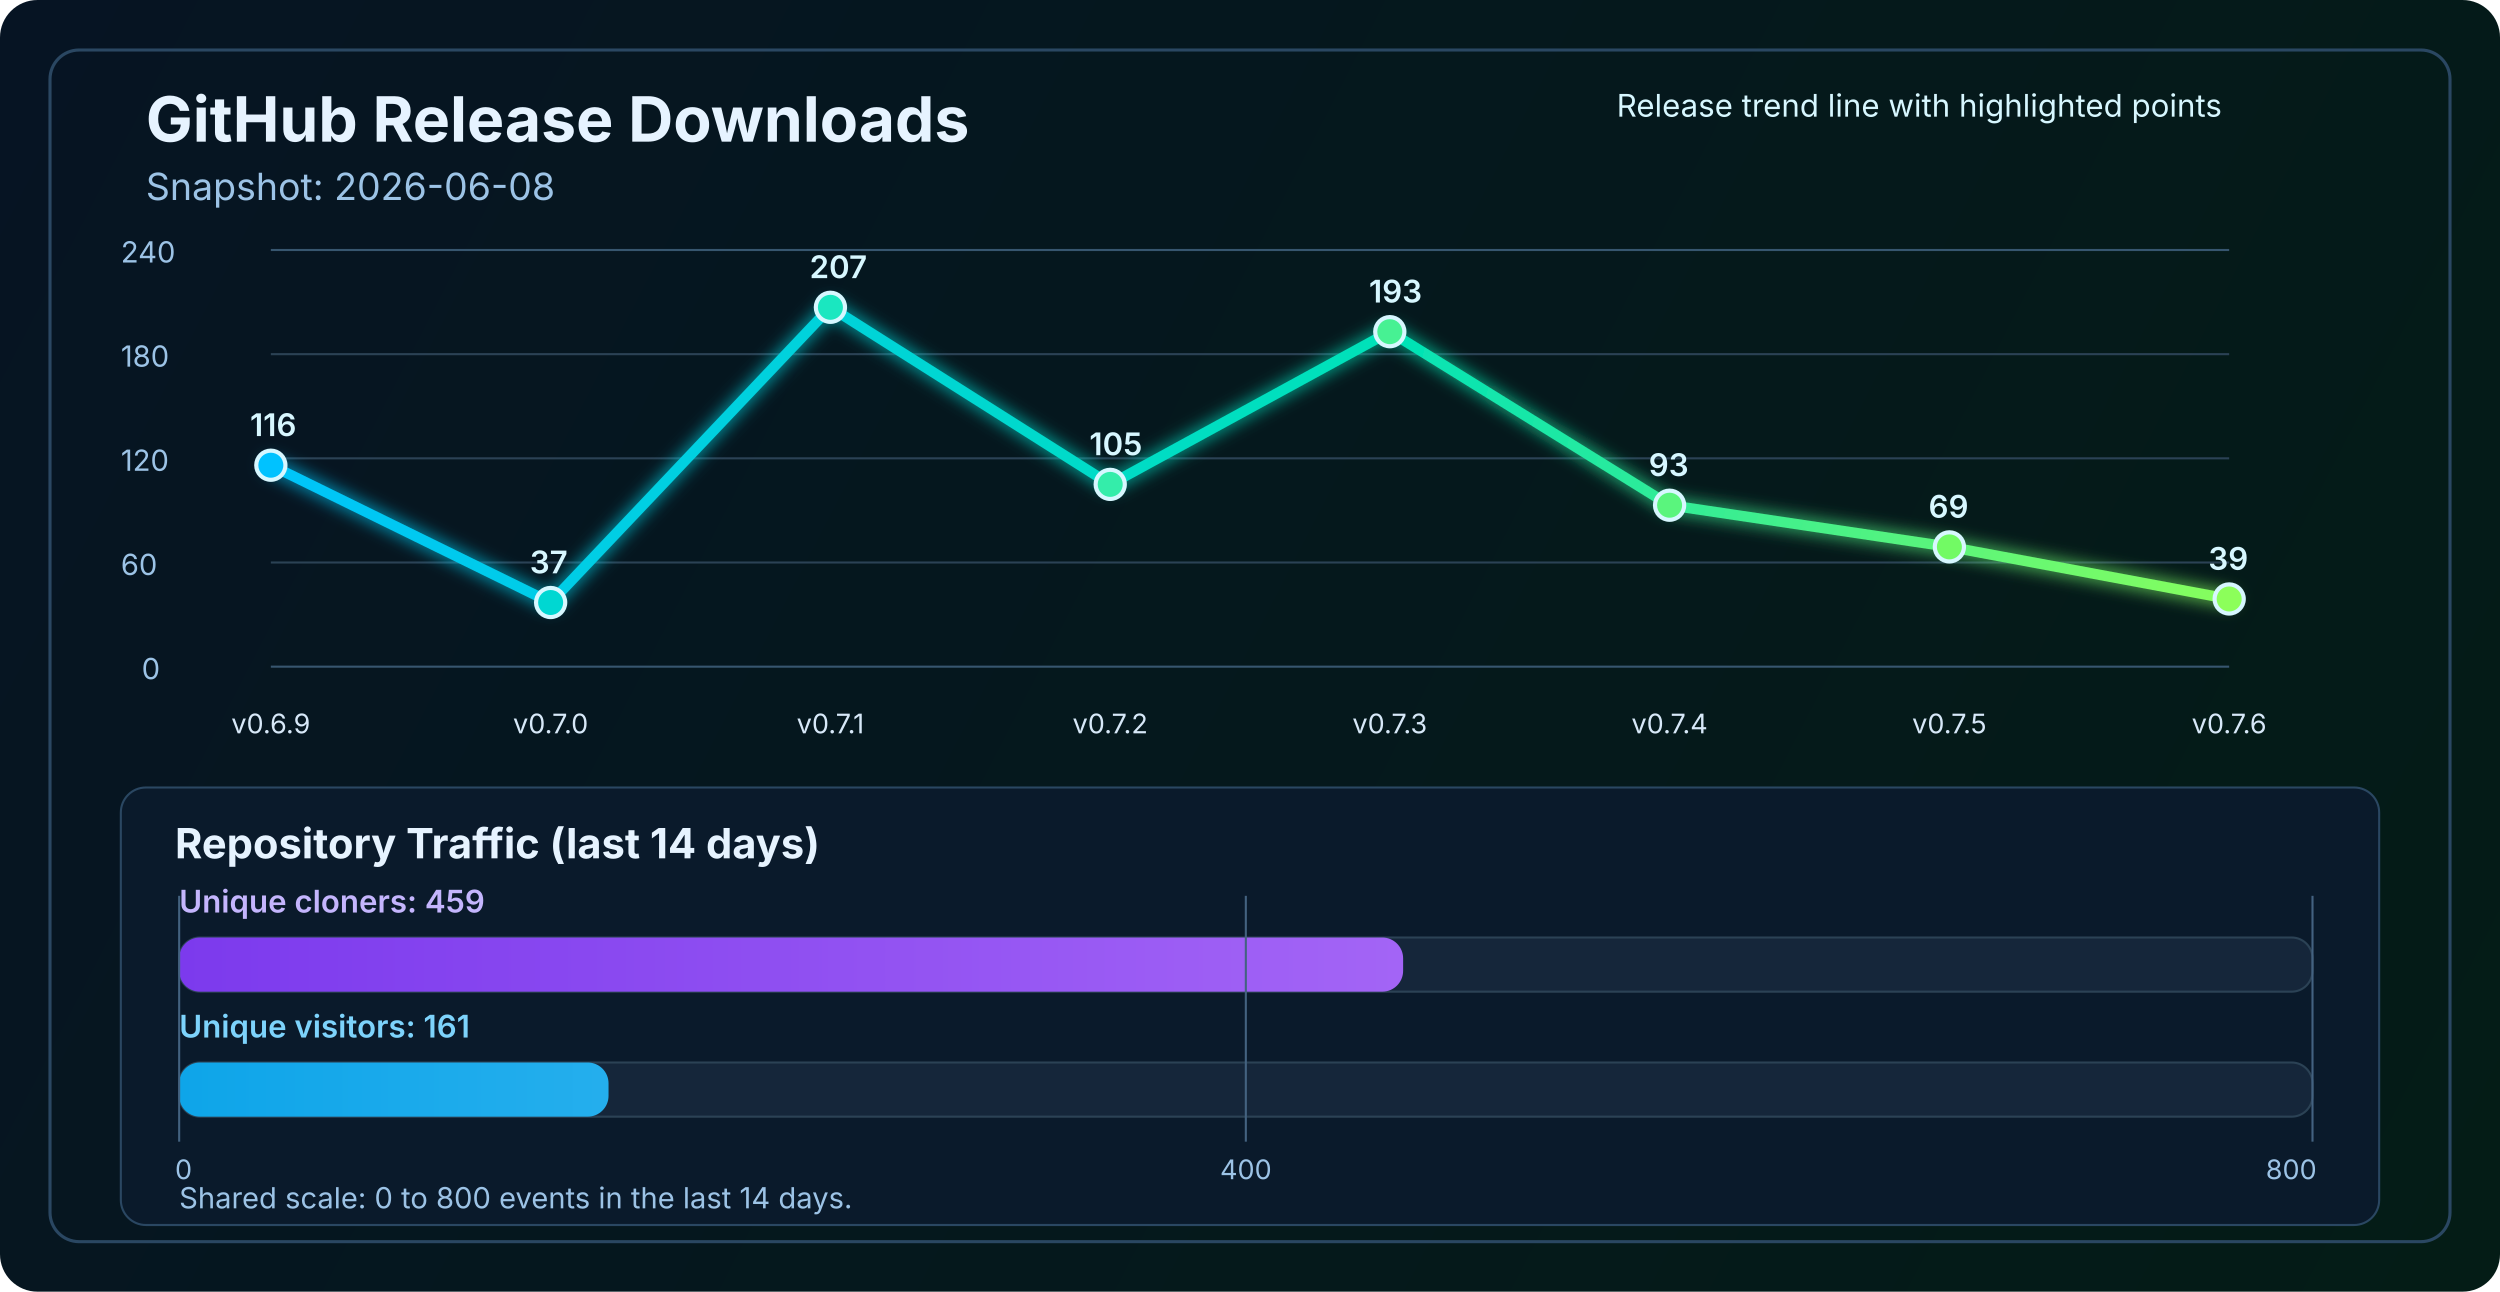
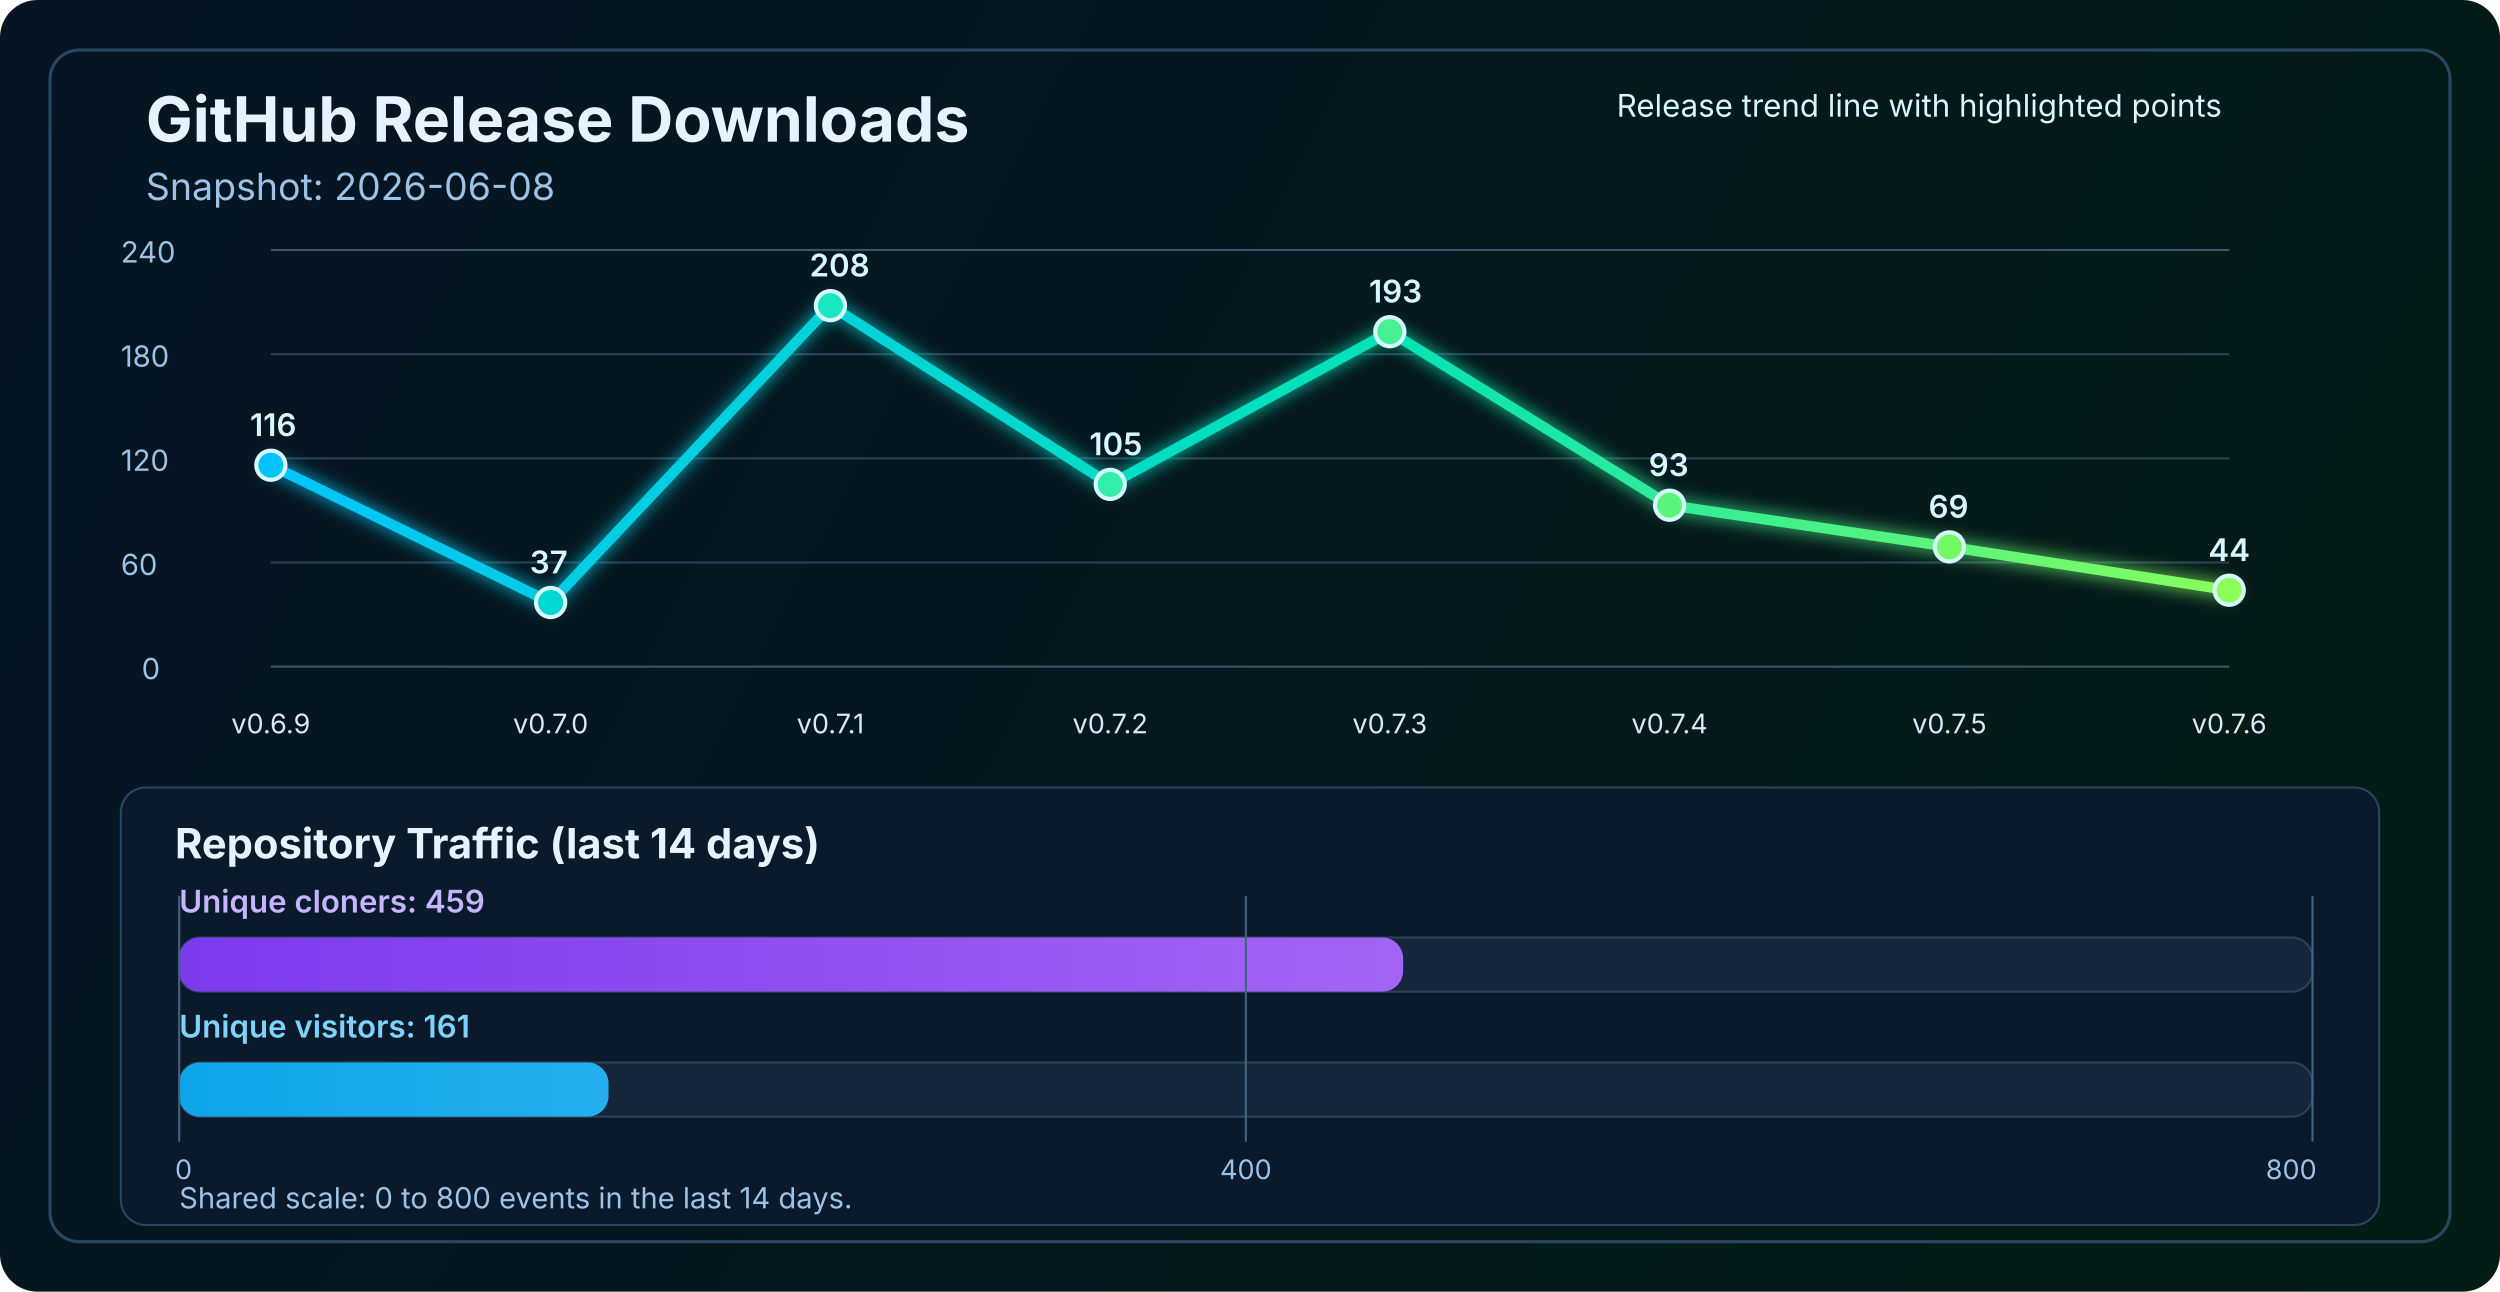
<svg xmlns="http://www.w3.org/2000/svg" width="1200" height="620" viewBox="0 0 1200 620" fill="none" role="img" aria-labelledby="title desc">
  <defs>
    <linearGradient id="bg" x1="0" y1="0" x2="1200" y2="620" gradientUnits="userSpaceOnUse">
      <stop stop-color="#061423" />
      <stop offset="1" stop-color="#041C16" />
    </linearGradient>
    <linearGradient id="line" x1="130" y1="86" x2="1070" y2="340" gradientUnits="userSpaceOnUse">
      <stop stop-color="#00C2FF" />
      <stop offset="0.55" stop-color="#00E2B8" />
      <stop offset="1" stop-color="#8CFF5A" />
    </linearGradient>
    <linearGradient id="cloneFill" x1="86" y1="450" x2="1110" y2="450" gradientUnits="userSpaceOnUse">
      <stop stop-color="#7C3AED" />
      <stop offset="1" stop-color="#C084FC" />
    </linearGradient>
    <linearGradient id="viewFill" x1="86" y1="482" x2="1110" y2="482" gradientUnits="userSpaceOnUse">
      <stop stop-color="#0EA5E9" />
      <stop offset="1" stop-color="#7DD3FC" />
    </linearGradient>
    <filter id="glow" x="-50%" y="-50%" width="200%" height="200%">
      <feGaussianBlur stdDeviation="4" result="blur" />
      <feMerge>
        <feMergeNode in="blur" />
        <feMergeNode in="SourceGraphic" />
      </feMerge>
    </filter>
  </defs>
  <rect width="1200" height="620" rx="18" fill="url(#bg)" />
  <rect x="24" y="24" width="1152" height="572" rx="14" stroke="#2A4762" stroke-width="1.5" />
  <text x="70" y="68" fill="#E6F3FF" font-size="30" font-family="SF Pro Display, -apple-system, BlinkMacSystemFont, Segoe UI, sans-serif" font-weight="700">GitHub Release Downloads</text>
  <text x="70" y="96" fill="#9CC3E6" font-size="18" font-family="SF Pro Text, -apple-system, BlinkMacSystemFont, Segoe UI, sans-serif">Snapshot: 2026-06-08</text>
  <line x1="130" y1="320.0" x2="1070" y2="320.0" stroke="#37566F" stroke-width="1" />
  <line x1="130" y1="270.0" x2="1070" y2="270.0" stroke="#2B4255" stroke-width="1" />
  <line x1="130" y1="220.0" x2="1070" y2="220.0" stroke="#2B4255" stroke-width="1" />
  <line x1="130" y1="170.0" x2="1070" y2="170.0" stroke="#2B4255" stroke-width="1" />
  <line x1="130" y1="120.0" x2="1070" y2="120.0" stroke="#37566F" stroke-width="1" />
  <text x="68" y="326.0" fill="#9CC3E6" font-size="14" font-family="SF Pro Text, -apple-system, BlinkMacSystemFont, Segoe UI, sans-serif">0</text>
  <text x="58" y="276.0" fill="#9CC3E6" font-size="14" font-family="SF Pro Text, -apple-system, BlinkMacSystemFont, Segoe UI, sans-serif">60</text>
  <text x="58" y="226.0" fill="#9CC3E6" font-size="14" font-family="SF Pro Text, -apple-system, BlinkMacSystemFont, Segoe UI, sans-serif">120</text>
  <text x="58" y="176.0" fill="#9CC3E6" font-size="14" font-family="SF Pro Text, -apple-system, BlinkMacSystemFont, Segoe UI, sans-serif">180</text>
  <text x="58" y="126.0" fill="#9CC3E6" font-size="14" font-family="SF Pro Text, -apple-system, BlinkMacSystemFont, Segoe UI, sans-serif">240</text>
-   <polyline points="130.0,223.3 264.3,289.2 398.6,147.5 532.9,232.5 667.1,159.2 801.4,242.5 935.7,262.5 1070.0,287.5" fill="none" stroke="url(#line)" stroke-width="5" stroke-linecap="round" stroke-linejoin="round" filter="url(#glow)" />
+   <polyline points="130.0,223.3 264.3,289.2 398.6,146.7 532.9,232.5 667.1,159.2 801.4,242.5 935.7,262.5 1070.0,283.3" fill="none" stroke="url(#line)" stroke-width="5" stroke-linecap="round" stroke-linejoin="round" filter="url(#glow)" />
  <circle cx="130.0" cy="223.3" r="7" fill="#00C2FF" stroke="#D7F7FF" stroke-width="2" />
  <circle cx="264.3" cy="289.2" r="7" fill="#00D7D2" stroke="#D7F7FF" stroke-width="2" />
-   <circle cx="398.6" cy="147.5" r="7" fill="#1AE7C0" stroke="#D7F7FF" stroke-width="2" />
+   <circle cx="398.6" cy="146.7" r="7" fill="#1AE7C0" stroke="#D7F7FF" stroke-width="2" />
  <circle cx="532.9" cy="232.5" r="7" fill="#34EDAA" stroke="#D7F7FF" stroke-width="2" />
  <circle cx="667.1" cy="159.2" r="7" fill="#47F193" stroke="#D7F7FF" stroke-width="2" />
  <circle cx="801.4" cy="242.5" r="7" fill="#5AF57D" stroke="#D7F7FF" stroke-width="2" />
  <circle cx="935.7" cy="262.5" r="7" fill="#72FA64" stroke="#D7F7FF" stroke-width="2" />
-   <circle cx="1070.0" cy="287.5" r="7" fill="#8CFF5A" stroke="#D7F7FF" stroke-width="2" />
+   <circle cx="1070.0" cy="283.3" r="7" fill="#8CFF5A" stroke="#D7F7FF" stroke-width="2" />
  <text x="130.0" y="352" text-anchor="middle" fill="#D7E8F8" font-size="13" font-family="SF Pro Text, -apple-system, BlinkMacSystemFont, Segoe UI, sans-serif">v0.6.9</text>
  <text x="264.3" y="352" text-anchor="middle" fill="#D7E8F8" font-size="13" font-family="SF Pro Text, -apple-system, BlinkMacSystemFont, Segoe UI, sans-serif">v0.7.0</text>
  <text x="398.6" y="352" text-anchor="middle" fill="#D7E8F8" font-size="13" font-family="SF Pro Text, -apple-system, BlinkMacSystemFont, Segoe UI, sans-serif">v0.7.1</text>
  <text x="532.9" y="352" text-anchor="middle" fill="#D7E8F8" font-size="13" font-family="SF Pro Text, -apple-system, BlinkMacSystemFont, Segoe UI, sans-serif">v0.7.2</text>
  <text x="667.1" y="352" text-anchor="middle" fill="#D7E8F8" font-size="13" font-family="SF Pro Text, -apple-system, BlinkMacSystemFont, Segoe UI, sans-serif">v0.7.3</text>
  <text x="801.4" y="352" text-anchor="middle" fill="#D7E8F8" font-size="13" font-family="SF Pro Text, -apple-system, BlinkMacSystemFont, Segoe UI, sans-serif">v0.7.4</text>
  <text x="935.7" y="352" text-anchor="middle" fill="#D7E8F8" font-size="13" font-family="SF Pro Text, -apple-system, BlinkMacSystemFont, Segoe UI, sans-serif">v0.7.5</text>
  <text x="1070.0" y="352" text-anchor="middle" fill="#D7E8F8" font-size="13" font-family="SF Pro Text, -apple-system, BlinkMacSystemFont, Segoe UI, sans-serif">v0.7.6</text>
  <text x="120.0" y="209.3" fill="#D7F7FF" font-size="15" font-family="SF Pro Text, -apple-system, BlinkMacSystemFont, Segoe UI, sans-serif" font-weight="600">116</text>
  <text x="254.3" y="275.2" fill="#D7F7FF" font-size="15" font-family="SF Pro Text, -apple-system, BlinkMacSystemFont, Segoe UI, sans-serif" font-weight="600">37</text>
-   <text x="388.6" y="133.5" fill="#D7F7FF" font-size="15" font-family="SF Pro Text, -apple-system, BlinkMacSystemFont, Segoe UI, sans-serif" font-weight="600">207</text>
+   <text x="388.6" y="132.7" fill="#D7F7FF" font-size="15" font-family="SF Pro Text, -apple-system, BlinkMacSystemFont, Segoe UI, sans-serif" font-weight="600">208</text>
  <text x="522.9" y="218.5" fill="#D7F7FF" font-size="15" font-family="SF Pro Text, -apple-system, BlinkMacSystemFont, Segoe UI, sans-serif" font-weight="600">105</text>
  <text x="657.1" y="145.2" fill="#D7F7FF" font-size="15" font-family="SF Pro Text, -apple-system, BlinkMacSystemFont, Segoe UI, sans-serif" font-weight="600">193</text>
  <text x="791.4" y="228.5" fill="#D7F7FF" font-size="15" font-family="SF Pro Text, -apple-system, BlinkMacSystemFont, Segoe UI, sans-serif" font-weight="600">93</text>
  <text x="925.7" y="248.5" fill="#D7F7FF" font-size="15" font-family="SF Pro Text, -apple-system, BlinkMacSystemFont, Segoe UI, sans-serif" font-weight="600">69</text>
-   <text x="1060.0" y="273.5" fill="#D7F7FF" font-size="15" font-family="SF Pro Text, -apple-system, BlinkMacSystemFont, Segoe UI, sans-serif" font-weight="600">39</text>
+   <text x="1060.0" y="269.3" fill="#D7F7FF" font-size="15" font-family="SF Pro Text, -apple-system, BlinkMacSystemFont, Segoe UI, sans-serif" font-weight="600">44</text>
  <text x="776" y="56" fill="#D7F7FF" font-size="15" font-family="SF Pro Text, -apple-system, BlinkMacSystemFont, Segoe UI, sans-serif">Release trend line with highlighted points</text>
  <rect x="58" y="378" width="1084" height="210" rx="12" fill="#0A1A2B" stroke="#2A4762" stroke-width="1" />
  <text x="84" y="412" fill="#E6F3FF" font-size="20" font-family="SF Pro Text, -apple-system, BlinkMacSystemFont, Segoe UI, sans-serif" font-weight="700">Repository Traffic (last 14 days)</text>
  <text x="86" y="438" fill="#C4B5FD" font-size="15" font-family="SF Pro Text, -apple-system, BlinkMacSystemFont, Segoe UI, sans-serif" font-weight="600">Unique cloners: 459</text>
  <rect x="86" y="450" width="1024" height="26" rx="10" fill="#15263A" stroke="#2B4255" stroke-width="1" />
  <rect x="86" y="450" width="587.5" height="26" rx="10" fill="url(#cloneFill)" />
  <text x="86" y="498" fill="#7DD3FC" font-size="15" font-family="SF Pro Text, -apple-system, BlinkMacSystemFont, Segoe UI, sans-serif" font-weight="600">Unique visitors: 161</text>
  <rect x="86" y="510" width="1024" height="26" rx="10" fill="#15263A" stroke="#2B4255" stroke-width="1" />
  <rect x="86" y="510" width="206.1" height="26" rx="10" fill="url(#viewFill)" />
  <line x1="86" y1="430" x2="86" y2="548" stroke="#436280" stroke-width="1" />
  <line x1="598.0" y1="430" x2="598.0" y2="548" stroke="#436280" stroke-width="1" />
  <line x1="1110" y1="430" x2="1110" y2="548" stroke="#436280" stroke-width="1" />
  <text x="84" y="566" text-anchor="start" fill="#9CC3E6" font-size="13" font-family="SF Pro Text, -apple-system, BlinkMacSystemFont, Segoe UI, sans-serif">0</text>
  <text x="598.0" y="566" text-anchor="middle" fill="#9CC3E6" font-size="13" font-family="SF Pro Text, -apple-system, BlinkMacSystemFont, Segoe UI, sans-serif">400</text>
  <text x="1112" y="566" text-anchor="end" fill="#9CC3E6" font-size="13" font-family="SF Pro Text, -apple-system, BlinkMacSystemFont, Segoe UI, sans-serif">800</text>
  <text x="86" y="580" fill="#9CC3E6" font-size="14" font-family="SF Pro Text, -apple-system, BlinkMacSystemFont, Segoe UI, sans-serif">Shared scale: 0 to 800 events in the last 14 days.</text>
</svg>
